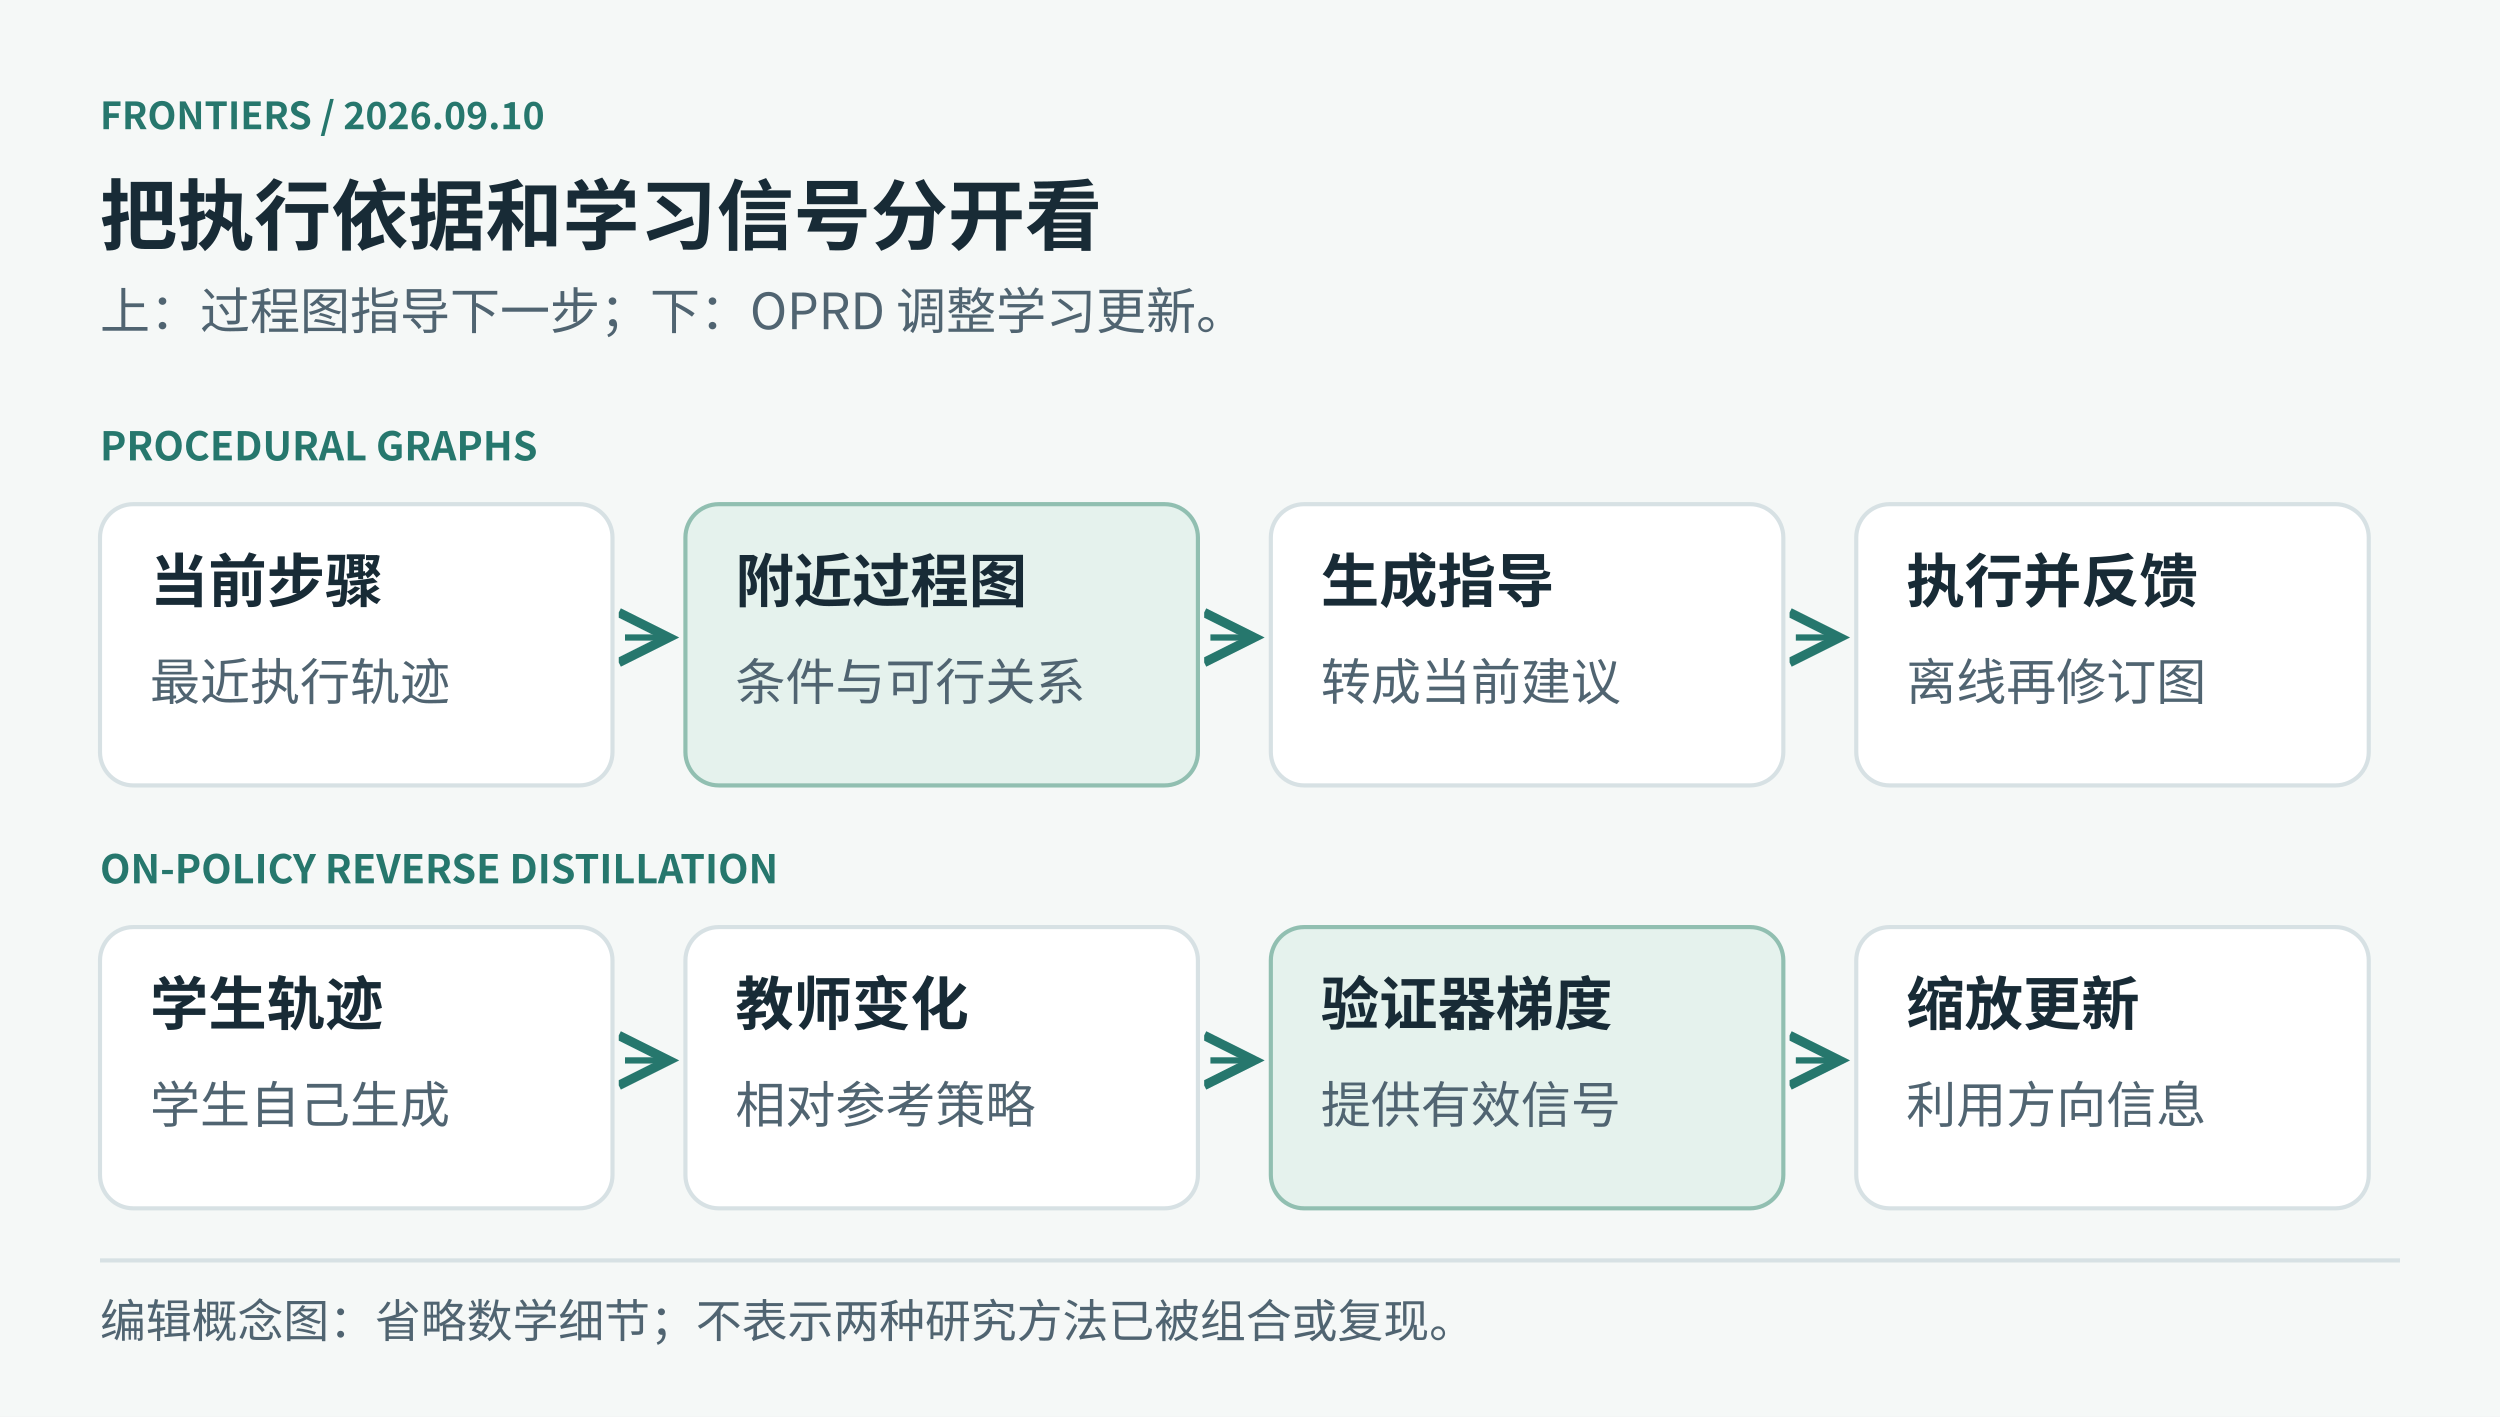
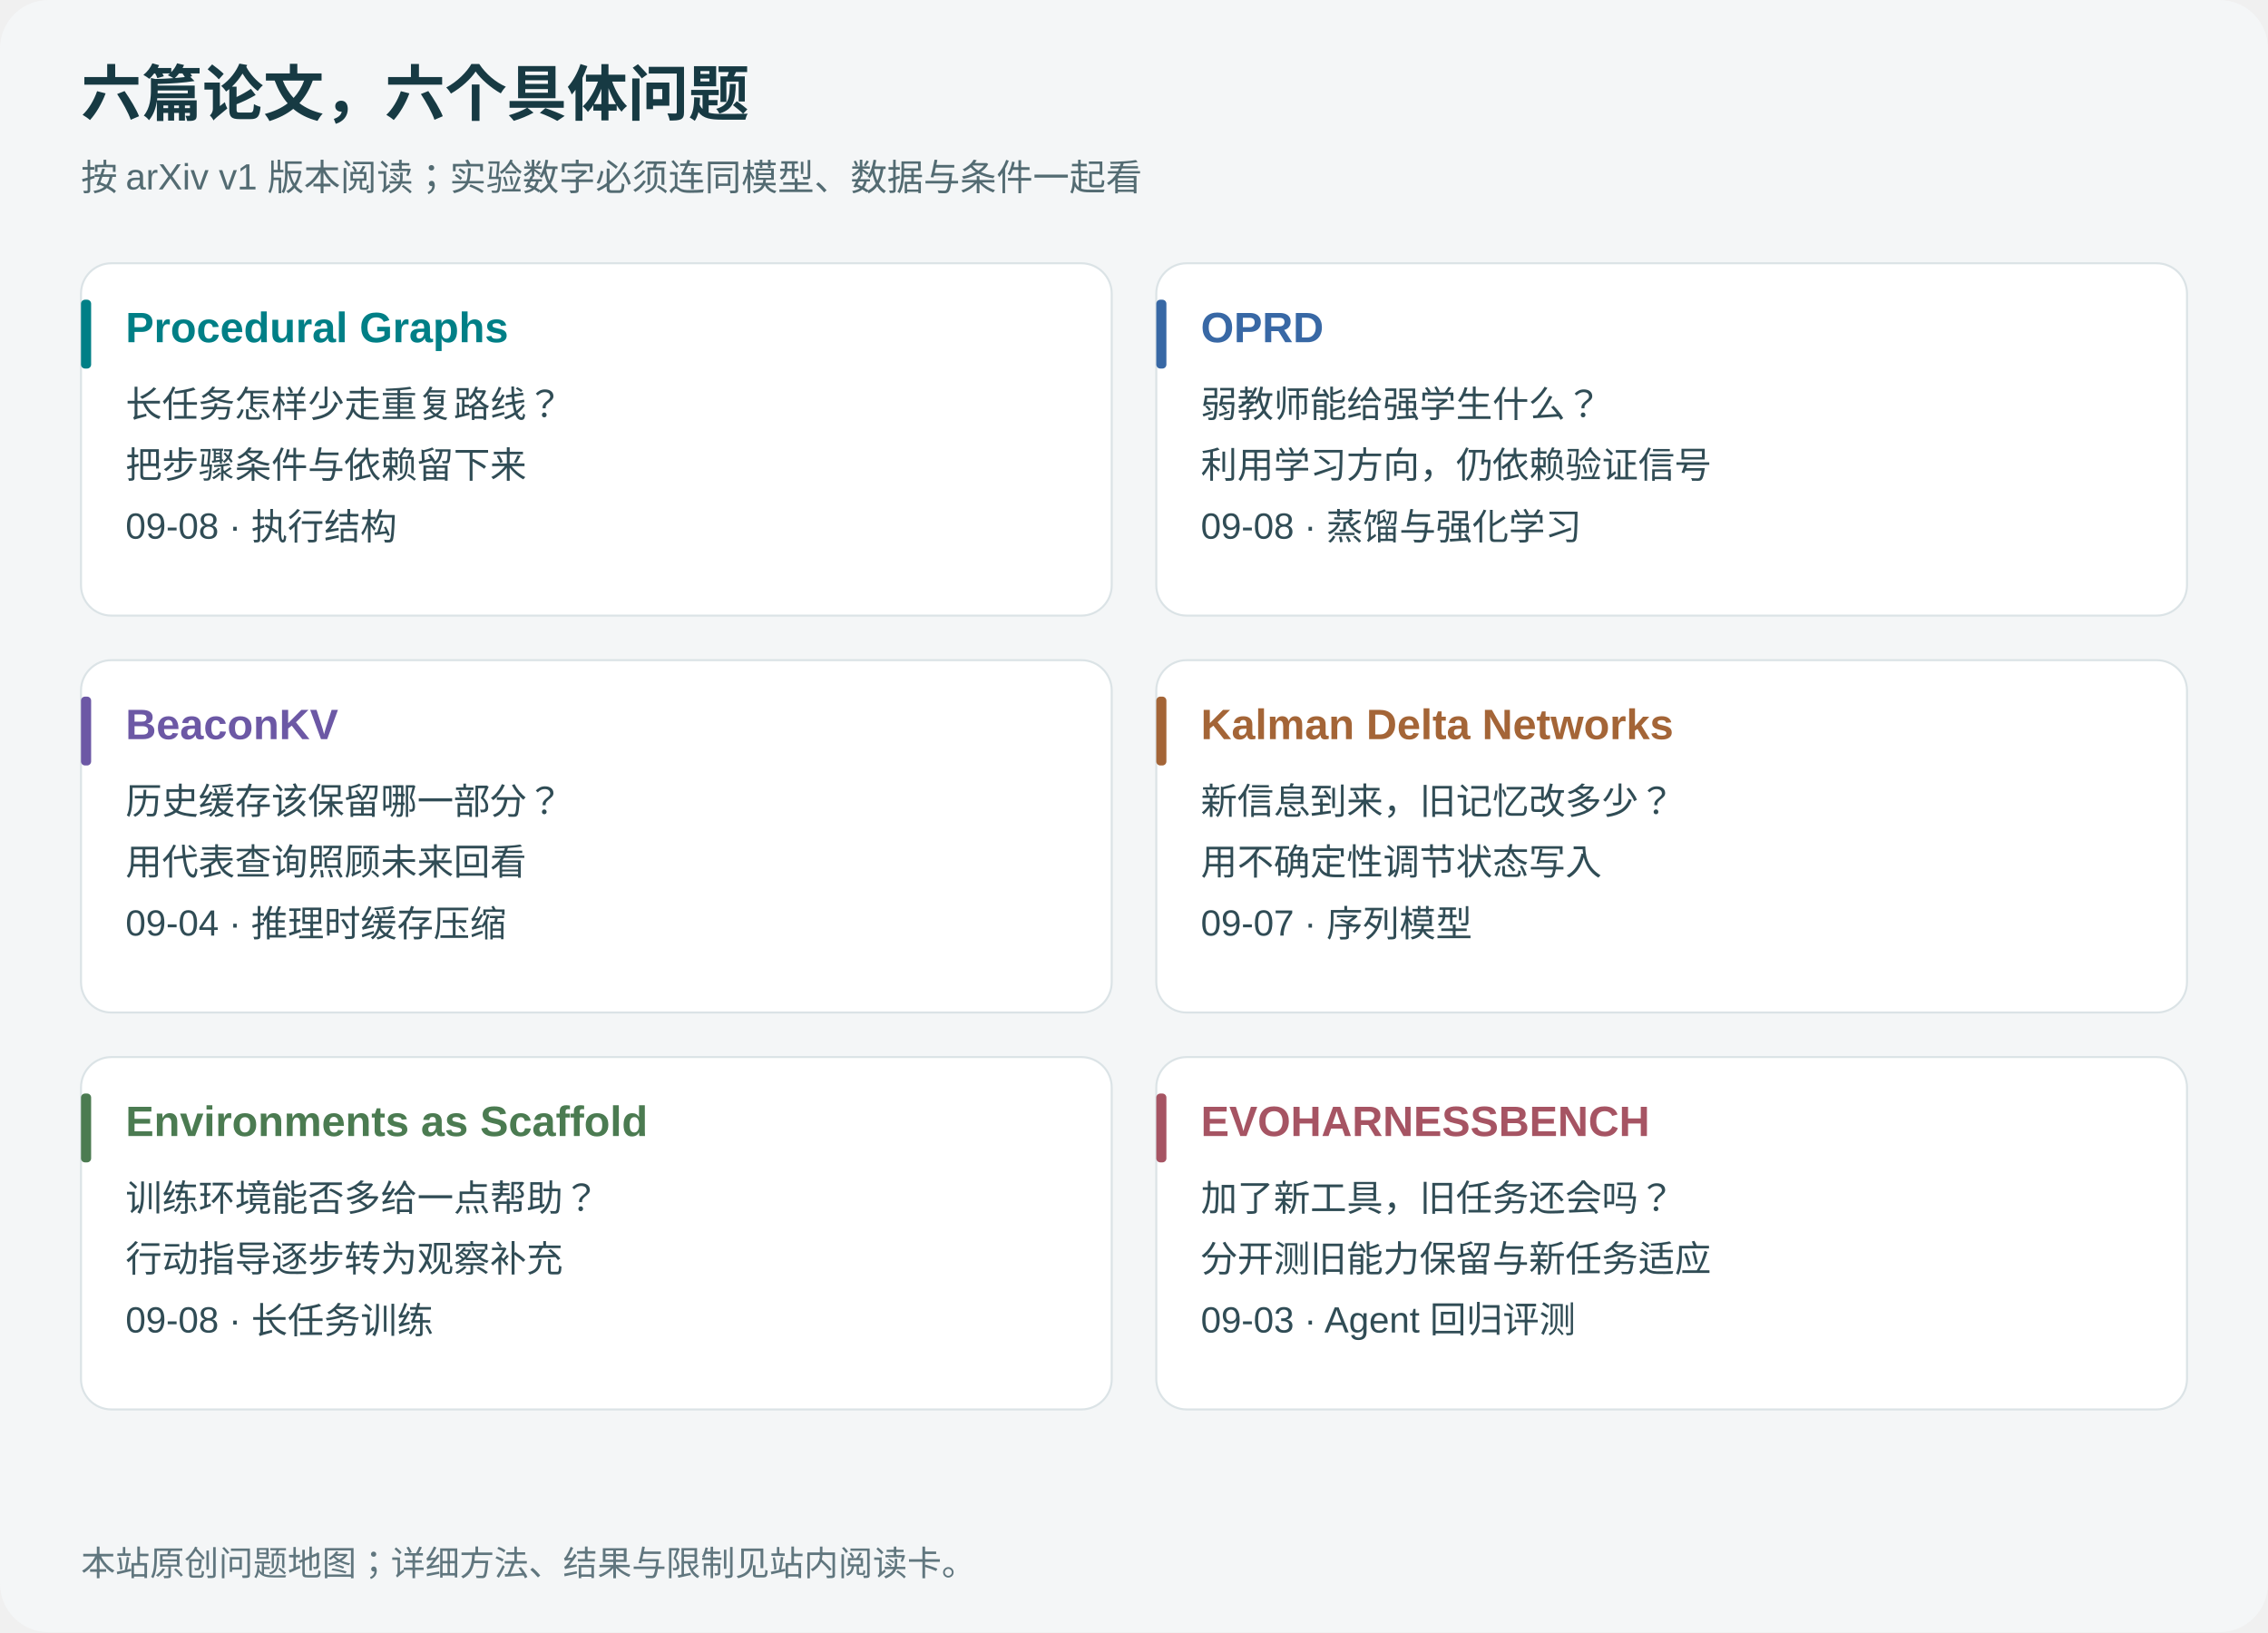
- <svg xmlns="http://www.w3.org/2000/svg" width="1200" height="680" viewBox="0 0 1200 680" role="img" aria-label="把执行依据和学习信号分开看">
-   <defs>
-     <marker id="arrow" markerWidth="10" markerHeight="10" refX="8" refY="5" orient="auto">
-       <path d="M0 1 L8 5 L0 9" fill="none" stroke="#26776d" stroke-width="1.5" />
-     </marker>
-   </defs>
-   <rect width="1200" height="680" fill="#f5f8f7" />
-   <g font-family="PingFang SC, Noto Sans CJK SC, Microsoft YaHei, sans-serif">
-     <text x="48" y="62" font-size="18" fill="#26776d" font-weight="650">FRONTIERS  /  2026.09.10</text>
-     <text x="48" y="117" font-size="37" fill="#182b36" font-weight="700">把执行依据和学习信号分开看</text>
-     <text x="48" y="158" font-size="24" fill="#506471" font-weight="400">上：过程图指导下一步；下：OPRD 调整学习更新。</text>
-     <text x="48" y="221" font-size="19" fill="#26776d" font-weight="650">PROCEDURAL GRAPHS</text>
-     <rect x="48" y="242" width="246" height="135" rx="16" fill="#ffffff" stroke="#d7e1e4" stroke-width="2" />
-     <text x="72" y="289" font-size="28" fill="#182b36" font-weight="650">当前步骤</text>
-     <text x="72" y="336" font-size="24" fill="#506471" font-weight="400">最近执行轨迹</text>
-     <rect x="329" y="242" width="246" height="135" rx="16" fill="#e5f2ed" stroke="#91bfb1" stroke-width="2" />
-     <text x="353" y="289" font-size="28" fill="#182b36" font-weight="650">附近过程图</text>
-     <text x="353" y="336" font-size="24" fill="#506471" font-weight="400">条件与可行关系</text>
-     <rect x="610" y="242" width="246" height="135" rx="16" fill="#ffffff" stroke="#d7e1e4" stroke-width="2" />
-     <text x="634" y="289" font-size="28" fill="#182b36" font-weight="650">生成指导</text>
-     <text x="634" y="336" font-size="24" fill="#506471" font-weight="400">转成当前建议</text>
-     <rect x="891" y="242" width="246" height="135" rx="16" fill="#ffffff" stroke="#d7e1e4" stroke-width="2" />
-     <text x="915" y="289" font-size="28" fill="#182b36" font-weight="650">执行并反馈</text>
-     <text x="915" y="336" font-size="24" fill="#506471" font-weight="400">离线再修订图</text>
-     <path d="M 300 306 L 321 306" fill="none" stroke="#26776d" stroke-width="3" marker-end="url(#arrow)" />
-     <path d="M 581 306 L 602 306" fill="none" stroke="#26776d" stroke-width="3" marker-end="url(#arrow)" />
-     <path d="M 862 306 L 883 306" fill="none" stroke="#26776d" stroke-width="3" marker-end="url(#arrow)" />
-     <text x="48" y="424" font-size="19" fill="#26776d" font-weight="650">ON-POLICY REVERSE DISTILLATION</text>
-     <rect x="48" y="445" width="246" height="135" rx="16" fill="#ffffff" stroke="#d7e1e4" stroke-width="2" />
-     <text x="72" y="492" font-size="28" fill="#182b36" font-weight="650">学生轨迹</text>
-     <text x="72" y="539" font-size="24" fill="#506471" font-weight="400">学生自己生成</text>
-     <rect x="329" y="445" width="246" height="135" rx="16" fill="#ffffff" stroke="#d7e1e4" stroke-width="2" />
-     <text x="353" y="492" font-size="28" fill="#182b36" font-weight="650">教师变化</text>
-     <text x="353" y="539" font-size="24" fill="#506471" font-weight="400">相对参考策略</text>
-     <rect x="610" y="445" width="246" height="135" rx="16" fill="#e5f2ed" stroke="#91bfb1" stroke-width="2" />
-     <text x="634" y="492" font-size="28" fill="#182b36" font-weight="650">验证器梯度</text>
-     <text x="634" y="539" font-size="24" fill="#506471" font-weight="400">提供有效信号</text>
-     <rect x="891" y="445" width="246" height="135" rx="16" fill="#ffffff" stroke="#d7e1e4" stroke-width="2" />
-     <text x="915" y="492" font-size="28" fill="#182b36" font-weight="650">缩放更新</text>
-     <text x="915" y="539" font-size="24" fill="#506471" font-weight="400">利用方向信息</text>
-     <path d="M 300 509 L 321 509" fill="none" stroke="#26776d" stroke-width="3" marker-end="url(#arrow)" />
-     <path d="M 581 509 L 602 509" fill="none" stroke="#26776d" stroke-width="3" marker-end="url(#arrow)" />
-     <path d="M 862 509 L 883 509" fill="none" stroke="#26776d" stroke-width="3" marker-end="url(#arrow)" />
-     <line x1="48" y1="605" x2="1152" y2="605" stroke="#d7e1e4" stroke-width="2" />
-     <text x="48" y="642" font-size="22" fill="#506471" font-weight="400">编辑概念图：省略数学细节；不表示两种研究方法已被组合或复现。</text>
+ <svg xmlns="http://www.w3.org/2000/svg" viewBox="0 0 1120 806" role="img" aria-labelledby="title desc">
+   <rect width="1120" height="806" rx="24" fill="#f4f6f7" />
+   <g font-family="PingFang SC,Microsoft YaHei,Arial,sans-serif">
+     <text x="40" y="57" font-size="30" font-weight="700" fill="#173a43">六篇论文，六个具体问题</text>
+     <text x="40" y="94" font-size="18" fill="#536b72">按 arXiv v1 版本阅读；实验数字必须连同模型、数据与条件一起看</text>
+     <rect x="40" y="130" width="509" height="174" rx="15" fill="white" stroke="#dbe3e6" />
+     <rect x="40" y="148" width="5" height="34" rx="2" fill="#007f86" />
+     <text x="62" y="169" font-size="21" font-weight="700" fill="#007f86">Procedural Graphs</text>
+     <text x="62" y="206" font-size="18" fill="#304c55">长任务怎样少走重复路线？</text>
+     <text x="62" y="236" font-size="18" fill="#304c55">把步骤条件与依赖留下来</text>
+     <text x="62" y="266" font-size="18" fill="#304c55">09-08 · 执行结构</text>
+     <rect x="571" y="130" width="509" height="174" rx="15" fill="white" stroke="#dbe3e6" />
+     <rect x="571" y="148" width="5" height="34" rx="2" fill="#3868a5" />
+     <text x="593" y="169" font-size="21" font-weight="700" fill="#3868a5">OPRD</text>
+     <text x="593" y="206" font-size="18" fill="#304c55">弱教师能给强学生什么？</text>
+     <text x="593" y="236" font-size="18" fill="#304c55">利用学习方向，仍依赖验证信号</text>
+     <text x="593" y="266" font-size="18" fill="#304c55">09-08 · 蒸馏与强化学习</text>
+     <rect x="40" y="326" width="509" height="174" rx="15" fill="white" stroke="#dbe3e6" />
+     <rect x="40" y="344" width="5" height="34" rx="2" fill="#6c58a5" />
+     <text x="62" y="365" font-size="21" font-weight="700" fill="#6c58a5">BeaconKV</text>
+     <text x="62" y="402" font-size="18" fill="#304c55">历史缓存该保留哪一部分？</text>
+     <text x="62" y="432" font-size="18" fill="#304c55">用代表查询照顾未来回看</text>
+     <text x="62" y="462" font-size="18" fill="#304c55">09-04 · 推理时缓存压缩</text>
+     <rect x="571" y="326" width="509" height="174" rx="15" fill="white" stroke="#dbe3e6" />
+     <rect x="571" y="344" width="5" height="34" rx="2" fill="#a46537" />
+     <text x="593" y="365" font-size="21" font-weight="700" fill="#a46537">Kalman Delta Networks</text>
+     <text x="593" y="402" font-size="18" fill="#304c55">新信息到来，旧记忆改多少？</text>
+     <text x="593" y="432" font-size="18" fill="#304c55">用不确定性调节状态写入</text>
+     <text x="593" y="462" font-size="18" fill="#304c55">09-07 · 序列模型</text>
+     <rect x="40" y="522" width="509" height="174" rx="15" fill="white" stroke="#dbe3e6" />
+     <rect x="40" y="540" width="5" height="34" rx="2" fill="#4b7b51" />
+     <text x="62" y="561" font-size="21" font-weight="700" fill="#4b7b51">Environments as Scaffold</text>
+     <text x="62" y="598" font-size="18" fill="#304c55">训练环境能否多给一点帮助？</text>
+     <text x="62" y="628" font-size="18" fill="#304c55">行动指导逐步转为观察补充</text>
+     <text x="62" y="658" font-size="18" fill="#304c55">09-08 · 长任务训练</text>
+     <rect x="571" y="522" width="509" height="174" rx="15" fill="white" stroke="#dbe3e6" />
+     <rect x="571" y="540" width="5" height="34" rx="2" fill="#a65463" />
+     <text x="593" y="561" font-size="21" font-weight="700" fill="#a65463">EVOHARNESSBENCH</text>
+     <text x="593" y="598" font-size="18" fill="#304c55">加了新工具，旧任务还会吗？</text>
+     <text x="593" y="628" font-size="18" fill="#304c55">分开测旧能力保留与新任务适应</text>
+     <text x="593" y="658" font-size="18" fill="#304c55">09-03 · Agent 回归评测</text>
+     <text x="40" y="778" font-size="17" fill="#60767e">本站原创问题地图；详细方法、结果与限制见站内阅读卡。</text>
  </g>
</svg>
